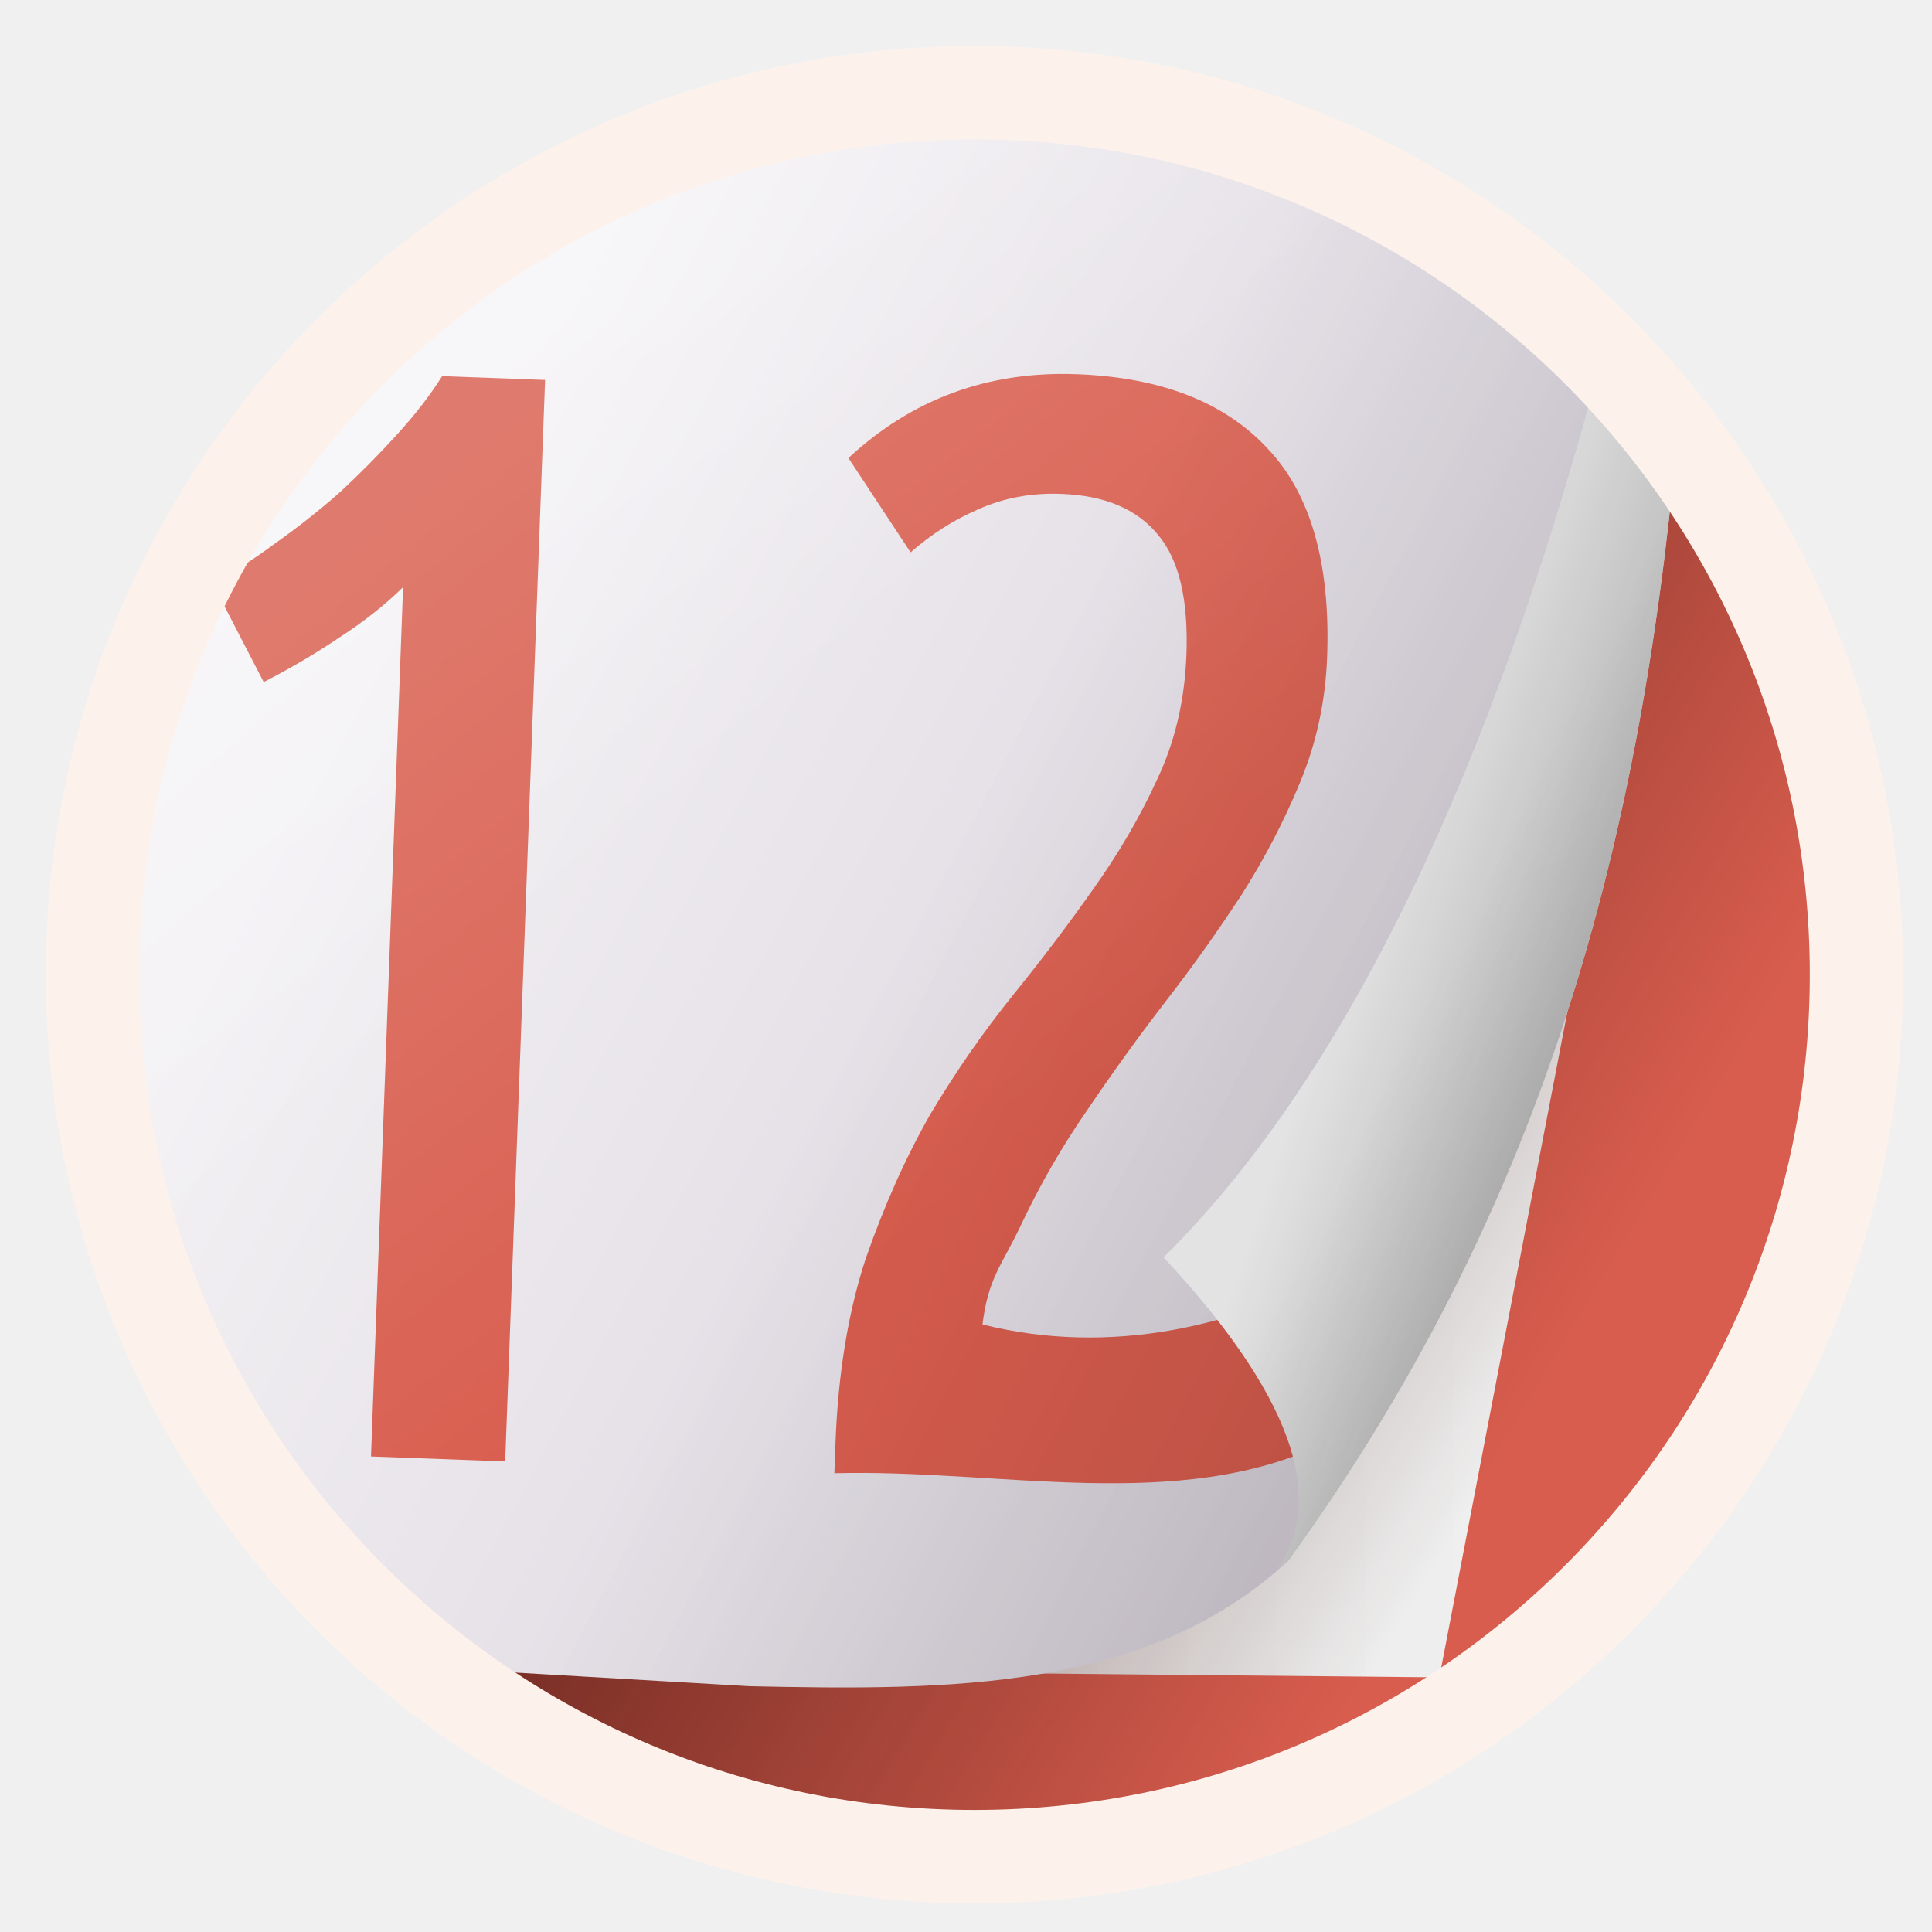
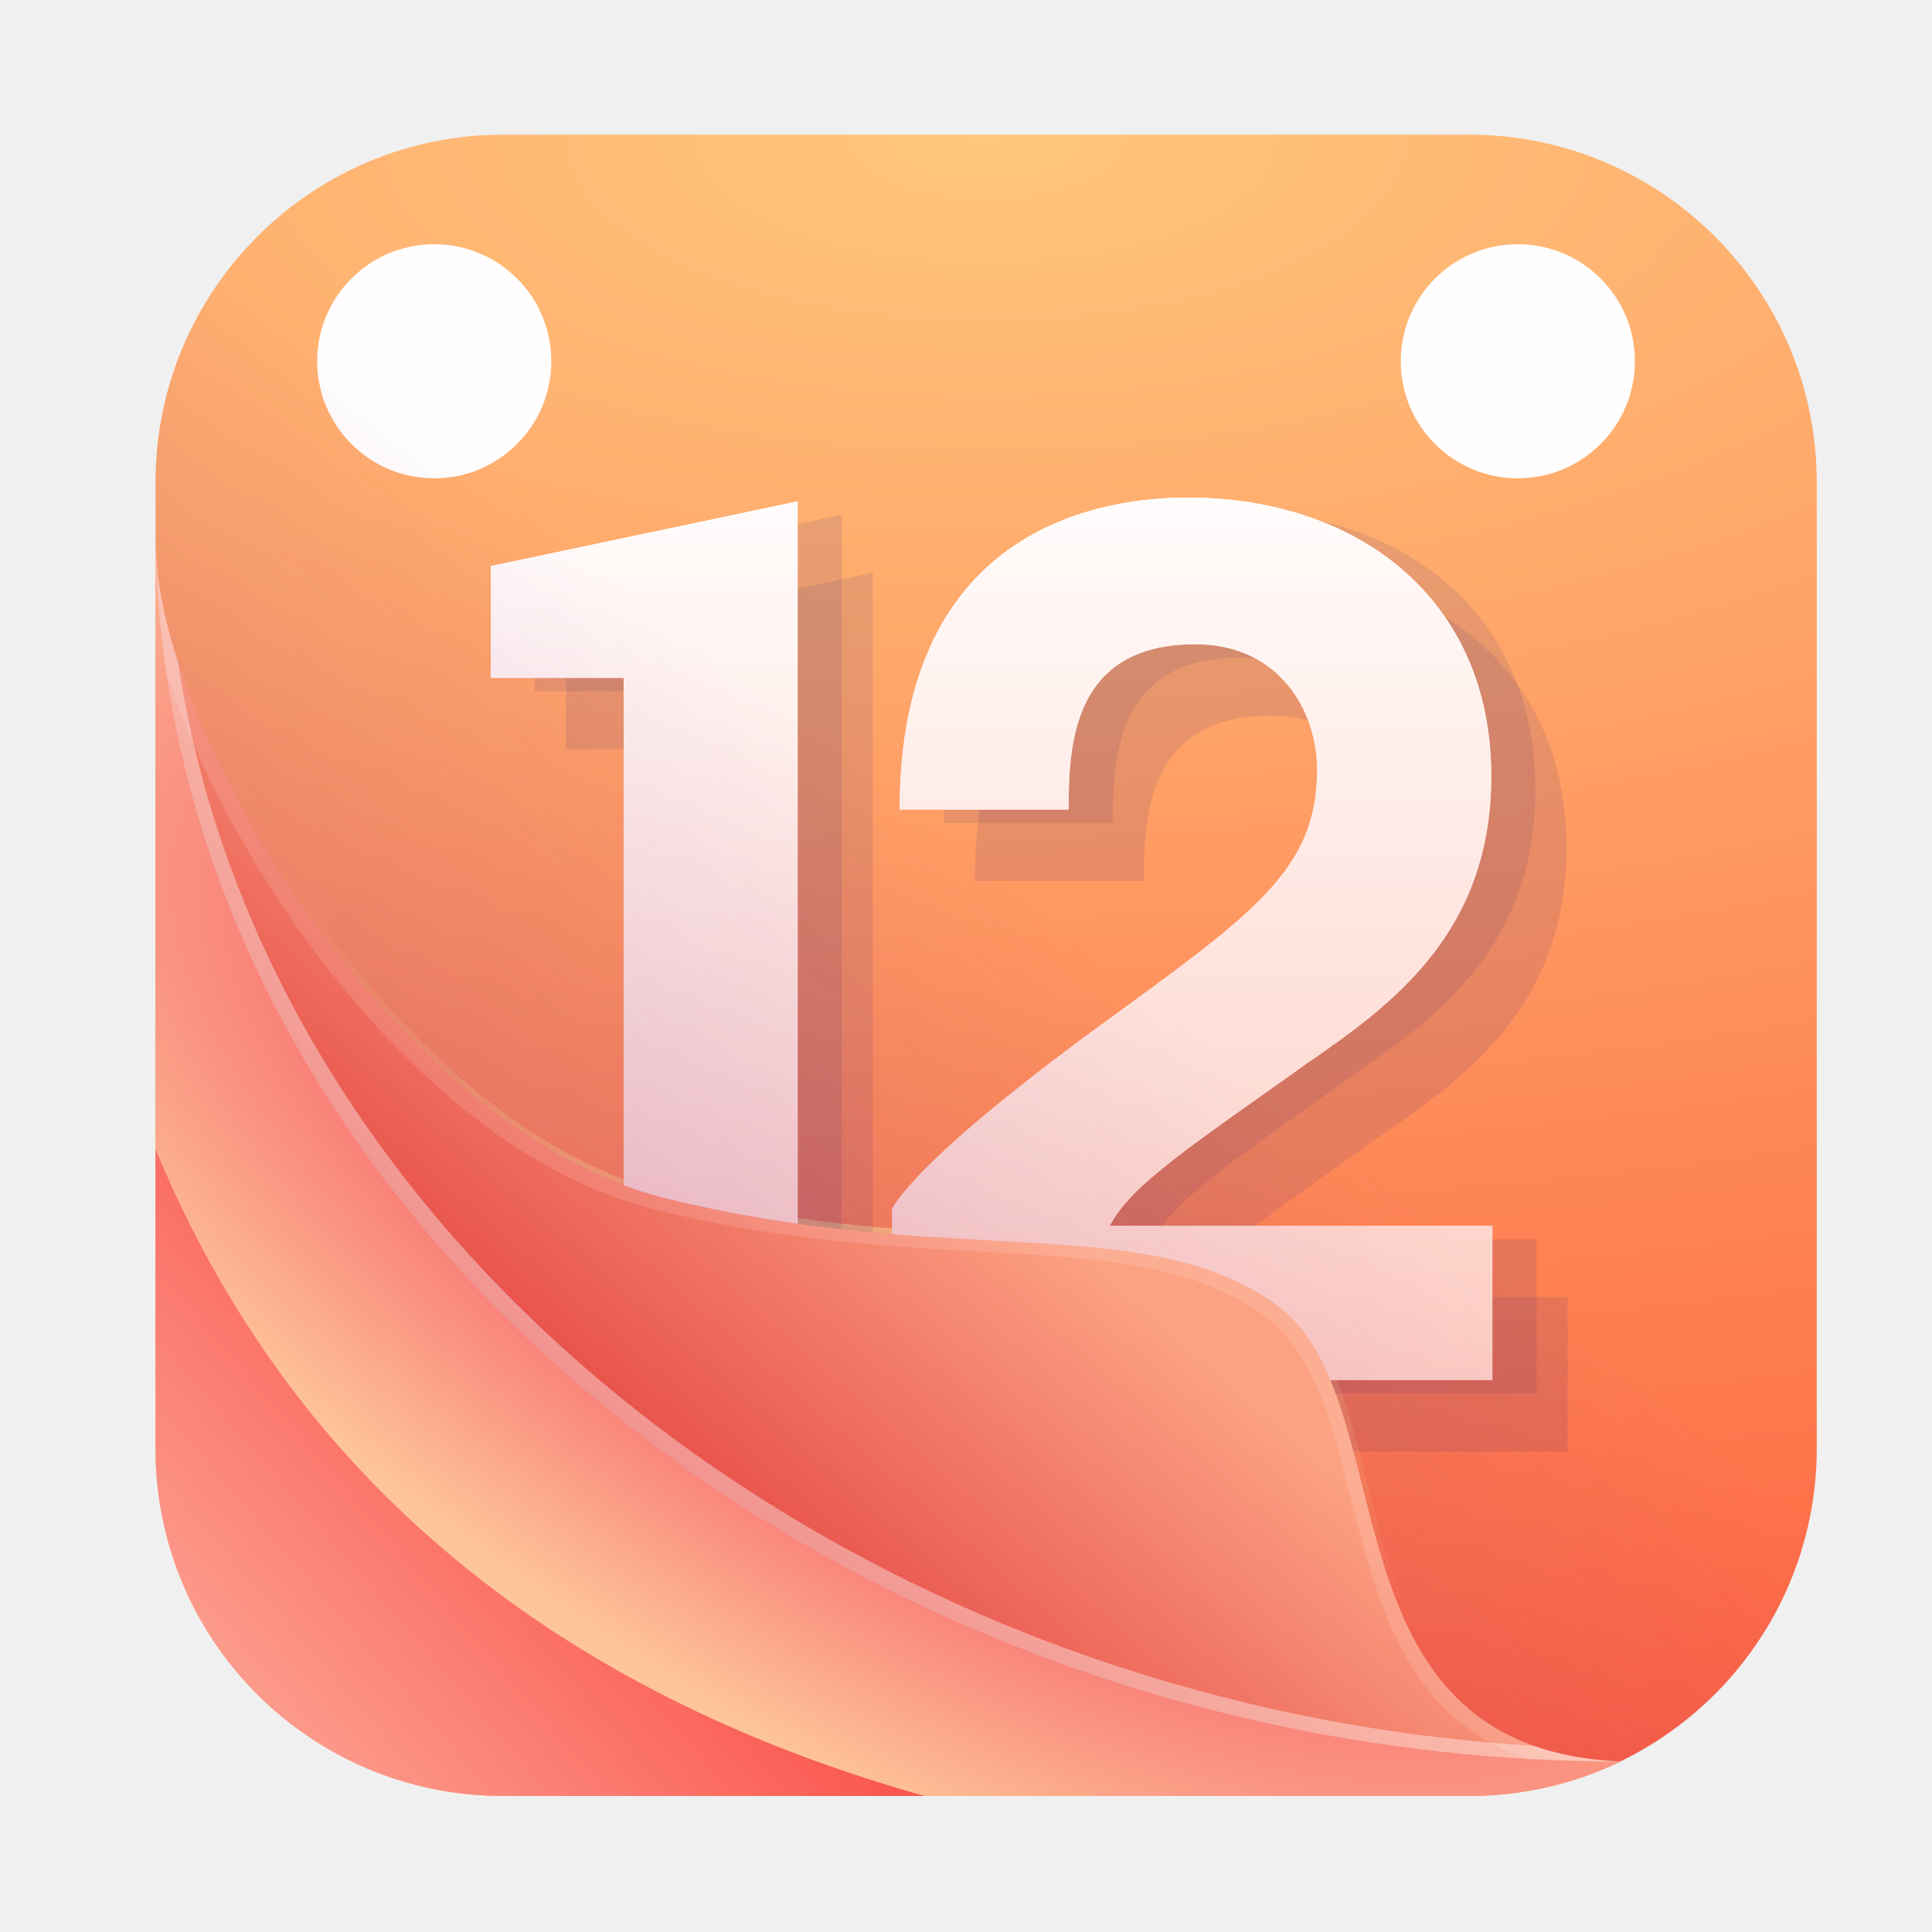
<svg xmlns="http://www.w3.org/2000/svg" xmlns:xlink="http://www.w3.org/1999/xlink" width="64" height="64" viewBox="0 0 16.933 16.933" version="1.1" id="svg8">
  <defs id="defs2">
-     <linearGradient id="linearGradient1229">
-       <stop id="stop1225" offset="0" style="stop-color:#e3e3e3;stop-opacity:1;" />
-       <stop id="stop1227" offset="1" style="stop-color:#f1f1f1;stop-opacity:1" />
+     <linearGradient id="linearGradient3036">
+       <stop style="stop-color:#ffbe78;stop-opacity:1;" offset="0" id="stop3032" />
+       <stop style="stop-color:#ffbe78;stop-opacity:0;" offset="1" id="stop3034" />
    </linearGradient>
-     <linearGradient id="linearGradient1175">
-       <stop style="stop-color:#d85d4e;stop-opacity:1;" offset="0" id="stop1171" />
-       <stop style="stop-color:#df7b6e;stop-opacity:1" offset="1" id="stop1173" />
+     <linearGradient id="linearGradient56464">
+       <stop style="stop-color:#72099a;stop-opacity:0.576" offset="0" id="stop56460" />
+       <stop style="stop-color:#72099a;stop-opacity:0;" offset="1" id="stop56462" />
    </linearGradient>
-     <linearGradient id="linearGradient1167">
-       <stop style="stop-color:#000000;stop-opacity:1;" offset="0" id="stop1163" />
-       <stop style="stop-color:#000000;stop-opacity:0;" offset="1" id="stop1165" />
+     <linearGradient id="linearGradient56004">
+       <stop style="stop-color:#6d148f;stop-opacity:1;" offset="0" id="stop56000" />
+       <stop style="stop-color:#6d148f;stop-opacity:0;" offset="1" id="stop56002" />
    </linearGradient>
-     <linearGradient id="linearGradient1157">
-       <stop style="stop-color:#000000;stop-opacity:1;" offset="0" id="stop1153" />
-       <stop style="stop-color:#000000;stop-opacity:0;" offset="1" id="stop1155" />
+     <linearGradient id="linearGradient23646">
+       <stop style="stop-color:#ffffff;stop-opacity:1;" offset="0" id="stop23642" />
+       <stop style="stop-color:#fd9278;stop-opacity:1" offset="1" id="stop23644" />
    </linearGradient>
-     <linearGradient id="linearGradient1147">
-       <stop style="stop-color:#e3e3e3;stop-opacity:1;" offset="0" id="stop1143" />
-       <stop style="stop-color:#cecece;stop-opacity:1" offset="1" id="stop1145" />
+     <linearGradient id="linearGradient17195">
+       <stop style="stop-color:#fa574f;stop-opacity:1" offset="0" id="stop17191" />
+       <stop style="stop-color:#fdb1a0;stop-opacity:1" offset="1" id="stop17193" />
    </linearGradient>
-     <linearGradient id="linearGradient1139">
-       <stop style="stop-color:#ffffff;stop-opacity:1;" offset="0" id="stop1135" />
-       <stop style="stop-color:#ffffff;stop-opacity:0;" offset="1" id="stop1137" />
+     <linearGradient id="linearGradient15418">
+       <stop style="stop-color:#e49588;stop-opacity:1" offset="0" id="stop15414" />
+       <stop style="stop-color:#f53655;stop-opacity:1;" offset="0.093" id="stop2471" />
+       <stop style="stop-color:#fdc498;stop-opacity:1;" offset="0.78" id="stop5028" />
+       <stop style="stop-color:#fecf9e;stop-opacity:1" offset="1" id="stop15416" />
    </linearGradient>
-     <linearGradient id="linearGradient1129">
-       <stop style="stop-color:#f3f1f4;stop-opacity:1;" offset="0" id="stop1125" />
-       <stop style="stop-color:#d8d1db;stop-opacity:1" offset="1" id="stop1127" />
+     <linearGradient id="linearGradient13872">
+       <stop style="stop-color:#dd272d;stop-opacity:1" offset="0" id="stop13868" />
+       <stop style="stop-color:#fca283;stop-opacity:1" offset="1" id="stop13870" />
    </linearGradient>
-     <linearGradient id="linearGradient1121">
-       <stop style="stop-color:#43140f;stop-opacity:1;" offset="0" id="stop1117" />
-       <stop style="stop-color:#43140f;stop-opacity:0;" offset="1" id="stop1119" />
+     <linearGradient id="linearGradient12676">
+       <stop style="stop-color:#ffc67d;stop-opacity:1" offset="0" id="stop12672" />
+       <stop style="stop-color:#fe5e3e;stop-opacity:1" offset="1" id="stop12674" />
    </linearGradient>
-     <linearGradient id="linearGradient3866">
-       <stop style="stop-color:#000000;stop-opacity:0.521" offset="0" id="stop3868" />
-       <stop style="stop-color:#2883c3;stop-opacity:0;" offset="1" id="stop3870" />
+     <linearGradient id="linearGradient842">
+       <stop style="stop-color:#ffffff;stop-opacity:1" offset="0" id="stop838" />
+       <stop style="stop-color:#e4e4e4;stop-opacity:1" offset="1" id="stop840" />
    </linearGradient>
-     <linearGradient id="linearGradient3874">
-       <stop style="stop-color:#000d0e;stop-opacity:0.841;" offset="0" id="stop3876" />
-       <stop style="stop-color:#000000;stop-opacity:0;" offset="1" id="stop3878" />
-     </linearGradient>
-     <linearGradient xlink:href="#linearGradient1121" id="linearGradient1123" x1="5.17" y1="286.27" x2="13.932" y2="291.55" gradientUnits="userSpaceOnUse" />
-     <linearGradient xlink:href="#linearGradient1129" id="linearGradient1131" x1="3.534" y1="285.214" x2="13.289" y2="290.445" gradientUnits="userSpaceOnUse" gradientTransform="matrix(3.779528,0,0,3.779528,0,-1058.52)" />
-     <linearGradient xlink:href="#linearGradient1139" id="linearGradient1141" x1="-1.593" y1="277.617" x2="6.415" y2="286.795" gradientUnits="userSpaceOnUse" gradientTransform="matrix(3.779528,0,0,3.779528,0,-1058.52)" />
-     <linearGradient xlink:href="#linearGradient1147" id="linearGradient1149" x1="12.703" y1="288.401" x2="14.331" y2="289.202" gradientUnits="userSpaceOnUse" gradientTransform="matrix(3.779528,0,0,3.779528,0,-1058.52)" />
-     <linearGradient xlink:href="#linearGradient1157" id="linearGradient1159" x1="22.075" y1="291.006" x2="12.076" y2="287.599" gradientUnits="userSpaceOnUse" gradientTransform="matrix(3.779528,0,0,3.779528,0,-1058.52)" />
-     <linearGradient xlink:href="#linearGradient1167" id="linearGradient1169" x1="23.904" y1="292.245" x2="9.622" y2="284.928" gradientUnits="userSpaceOnUse" gradientTransform="matrix(3.779528,0,0,3.779528,0,-1058.52)" />
-     <linearGradient xlink:href="#linearGradient1175" id="linearGradient1177" x1="20.397" y1="288.97" x2="15.222" y2="283.028" gradientUnits="userSpaceOnUse" />
-     <linearGradient xlink:href="#linearGradient1229" id="linearGradient1223" x1="3.774" y1="289.356" x2="14.697" y2="289.356" gradientUnits="userSpaceOnUse" />
+     <linearGradient xlink:href="#linearGradient842" id="linearGradient844" x1="9.757" y1="280.907" x2="9.309" y2="296.546" gradientUnits="userSpaceOnUse" />
+     <radialGradient xlink:href="#linearGradient12676" id="radialGradient12678" cx="25.927" cy="281.156" fx="25.927" fy="281.156" r="7.28" gradientUnits="userSpaceOnUse" gradientTransform="matrix(4.881885,0,0,2.102715,-117.9282,-309.9141)" />
+     <linearGradient xlink:href="#linearGradient13872" id="linearGradient13874" x1="89.13" y1="59.636" x2="103.703" y2="42.972" gradientUnits="userSpaceOnUse" gradientTransform="matrix(0.2645833,0,0,0.2645833,-17.28344,280.1875)" />
+     <linearGradient xlink:href="#linearGradient17195" id="linearGradient17197" x1="84.664" y1="46.794" x2="70.475" y2="59.034" gradientUnits="userSpaceOnUse" gradientTransform="matrix(0.2645833,0,0,0.2645833,-17.28344,280.1875)" />
+     <linearGradient xlink:href="#linearGradient23646" id="linearGradient23648" x1="21.585" y1="283.87" x2="21.585" y2="302.026" gradientUnits="userSpaceOnUse" />
+     <linearGradient xlink:href="#linearGradient56004" id="linearGradient56006" x1="24.897" y1="294.412" x2="27.097" y2="289.897" gradientUnits="userSpaceOnUse" />
+     <linearGradient xlink:href="#linearGradient23646" id="linearGradient56292" gradientUnits="userSpaceOnUse" x1="21.585" y1="283.87" x2="21.585" y2="302.026" gradientTransform="translate(-17.28344,0.120877)" />
+     <linearGradient xlink:href="#linearGradient56464" id="linearGradient56466" x1="-6.019" y1="82.825" x2="35.027" y2="30.493" gradientUnits="userSpaceOnUse" />
+     <radialGradient xlink:href="#linearGradient15418" id="radialGradient2405" gradientUnits="userSpaceOnUse" gradientTransform="matrix(0.4828897,0.3057414,-0.1205416,0.1903841,-29.99225,257.5537)" cx="87.407" cy="35.503" fx="87.407" fy="35.503" r="24.267" />
+     <radialGradient xlink:href="#linearGradient3036" id="radialGradient4672" gradientUnits="userSpaceOnUse" gradientTransform="matrix(1,0,0,0.8516855,0,43.06145)" cx="7.784" cy="290.339" fx="7.784" fy="290.339" r="6.421" />
  </defs>
  <g id="layer1" transform="translate(0,-280.0667)">
-     <circle style="opacity:1;fill:#d85d4e;fill-opacity:1;stroke:none;stroke-width:0.818;stroke-linecap:round;stroke-miterlimit:4;stroke-dasharray:none;stroke-dashoffset:0;stroke-opacity:1" id="path826" cx="8.541" cy="288.609" r="7.73" />
-     <path style="fill:url(#linearGradient1223);stroke:none;stroke-width:0.265px;stroke-linecap:butt;stroke-linejoin:miter;stroke-opacity:1;fill-opacity:1.0" d="m 3.774,294.683 8.841,0.085 2.082,-10.823" id="path1215" />
-     <circle r="7.73" cy="288.609" cx="8.541" id="circle1115" style="opacity:1;fill:url(#linearGradient1123);fill-opacity:1;stroke:none;stroke-width:0.818;stroke-linecap:round;stroke-miterlimit:4;stroke-dasharray:none;stroke-dashoffset:0;stroke-opacity:1" />
-     <path style="fill:url(#linearGradient1131);fill-opacity:1;stroke:none;stroke-width:1px;stroke-linecap:butt;stroke-linejoin:miter;stroke-opacity:1" d="M 32.281 3.07 A 29.215 29.215 0 0 0 3.066 32.285 A 29.215 29.215 0 0 0 14.266 55.242 L 24.828 55.857 C 31.454 56 38.021 56.012 42.67 51.705 C 50.898 40.345 54.271 28.606 55.547 14.656 A 29.215 29.215 0 0 0 32.281 3.07 z " transform="matrix(0.2645833,0,0,0.2645833,0,280.0667)" id="path1096" />
-     <path style="fill:url(#linearGradient1141);fill-opacity:1;stroke:none;stroke-width:1px;stroke-linecap:butt;stroke-linejoin:miter;stroke-opacity:1" d="M 32.281 3.07 A 29.215 29.215 0 0 0 3.066 32.285 A 29.215 29.215 0 0 0 14.266 55.242 L 24.828 55.857 C 31.454 56 38.021 56.012 42.67 51.705 C 50.898 40.345 54.271 28.606 55.547 14.656 A 29.215 29.215 0 0 0 32.281 3.07 z " transform="matrix(0.2645833,0,0,0.2645833,0,280.0667)" id="path1133" />
-     <g aria-label="12" transform="rotate(2.112568)" style="font-style:normal;font-variant:normal;font-weight:normal;font-stretch:normal;font-size:13.687px;line-height:1.25;font-family:'Ubuntu Condensed';-inkscape-font-specification:'Ubuntu Condensed, ';letter-spacing:0px;word-spacing:0px;fill:url(#linearGradient1177);fill-opacity:1;stroke:none;stroke-width:0.183" id="text1108">
-       <path d="m 12.375,284.917 q 0.26,-0.151 0.534,-0.37 0.287,-0.219 0.547,-0.465 0.26,-0.26 0.479,-0.52 0.233,-0.274 0.383,-0.534 h 0.903 v 9.485 h -1.177 v -7.624 q -0.233,0.246 -0.547,0.465 -0.301,0.219 -0.643,0.411 z" style="font-style:normal;font-variant:normal;font-weight:normal;font-stretch:normal;font-family:'Ubuntu Condensed';-inkscape-font-specification:'Ubuntu Condensed, ';fill:url(#linearGradient1177);fill-opacity:1;stroke-width:0.183" id="path1110" />
-       <path d="m 17.903,283.614 c 0.538,-0.538 1.195,-0.808 1.971,-0.808 0.739,0 1.305,0.196 1.697,0.589 0.392,0.383 0.589,0.985 0.589,1.807 0,0.383 -0.064,0.748 -0.192,1.095 -0.128,0.347 -0.287,0.684 -0.479,1.013 -0.192,0.319 -0.401,0.639 -0.63,0.958 -0.228,0.319 -0.447,0.648 -0.657,0.985 -0.21,0.328 -0.392,0.675 -0.547,1.04 -0.155,0.356 -0.261,0.456 -0.298,0.866 1.138,0.242 2.239,-0.075 3.069,-0.571 l -0.02,1.494 c -1.26,0.673 -2.849,0.336 -4.298,0.428 v -0.26 c 0,-0.611 0.068,-1.154 0.205,-1.629 0.146,-0.474 0.319,-0.903 0.52,-1.287 0.21,-0.383 0.438,-0.739 0.684,-1.068 0.246,-0.328 0.47,-0.648 0.671,-0.958 0.21,-0.319 0.383,-0.643 0.52,-0.972 0.146,-0.338 0.219,-0.707 0.219,-1.109 0,-0.484 -0.096,-0.83 -0.287,-1.04 -0.192,-0.219 -0.479,-0.328 -0.862,-0.328 -0.265,0 -0.506,0.055 -0.725,0.164 -0.21,0.1 -0.401,0.233 -0.575,0.397 z" style="font-style:normal;font-variant:normal;font-weight:normal;font-stretch:normal;font-family:'Ubuntu Condensed';-inkscape-font-specification:'Ubuntu Condensed, ';fill:url(#linearGradient1177);fill-opacity:1;stroke-width:0.183" id="path1112" />
+     <path id="circle872" style="opacity:1;fill:none;fill-opacity:1;stroke:url(#linearGradient844);stroke-width:0.818;stroke-linecap:round;stroke-miterlimit:4;stroke-dasharray:none;stroke-dashoffset:0;stroke-opacity:1" r="7.73" cy="288.609" cx="8.541" />
+     <rect style="fill:url(#radialGradient12678);fill-opacity:1;stroke-width:0.1;stroke-linecap:round;stroke-linejoin:round" id="rect980" width="14.56" height="14.56" x="1.363" y="281.247" rx="3.047" ry="3.047" />
+     <path id="rect1160" style="fill:url(#radialGradient2405);fill-opacity:1;stroke-width:0.1;stroke-linecap:round;stroke-linejoin:round;stroke:url(#radialGradient4672)" d="m 1.368,284.87 -0.005,0.007 v 7.883 c 0,1.688 1.359,3.047 3.047,3.047 h 8.466 c 0.476,0 0.927,-0.108 1.328,-0.301 -2.668,-0.113 -1.868,-3.171 -3.015,-4 -1.149,-0.83 -2.825,-0.317 -5.332,-0.93 -2.507,-0.612 -4.484,-4.22 -4.489,-5.706 z" />
+     <g id="g1446" style="opacity:0.609">
+       <g aria-label="12" id="g1262" style="font-size:10.892px;line-height:1.25;font-family:Couture;-inkscape-font-specification:Couture;fill:#000080;fill-opacity:0.081;stroke-width:0.054" transform="translate(0.386384,0.1171434)">
+         <path d="m 4.301,285.028 v 0.98 h 1.165 v 6.154 h 1.525 v -7.701 z" id="path1254" style="fill:#000080;fill-opacity:0.081" />
+         <path d="m 7.819,292.162 h 5.261 v -1.351 H 9.726 c 0.185,-0.359 0.708,-0.697 1.732,-1.427 0.762,-0.523 1.612,-1.155 1.612,-2.516 0,-1.558 -1.176,-2.44 -2.658,-2.44 -0.686,0 -2.527,0.207 -2.527,2.734 h 1.481 c 0,-0.566 0.033,-1.449 1.111,-1.449 0.73,0 1.067,0.577 1.067,1.1 0,0.882 -0.555,1.263 -1.95,2.276 -0.664,0.49 -1.514,1.155 -1.775,1.568 z" id="path1256" style="fill:#000080;fill-opacity:0.081" />
+         <path d="m 4.301,285.028 v 0.98 h 1.165 v 6.154 h 1.525 v -7.701 z" id="path1258" style="fill:#000080;fill-opacity:0.081" />
+         <path d="m 7.819,292.162 h 5.261 v -1.351 H 9.726 c 0.185,-0.359 0.708,-0.697 1.732,-1.427 0.762,-0.523 1.612,-1.155 1.612,-2.516 0,-1.558 -1.176,-2.44 -2.658,-2.44 -0.686,0 -2.527,0.207 -2.527,2.734 h 1.481 c 0,-0.566 0.033,-1.449 1.111,-1.449 0.73,0 1.067,0.577 1.067,1.1 0,0.882 -0.555,1.263 -1.95,2.276 -0.664,0.49 -1.514,1.155 -1.775,1.568 z" id="path1260" style="fill:#000080;fill-opacity:0.081" />
+       </g>
+       <g aria-label="12" id="g1434" style="font-size:10.892px;line-height:1.25;font-family:Couture;-inkscape-font-specification:Couture;fill:#000080;fill-opacity:0.081;stroke-width:0.054" transform="translate(0.6594134,0.6258853)">
+         <path d="m 4.301,285.028 v 0.98 h 1.165 v 6.154 h 1.525 v -7.701 z" id="path1426" style="fill:#000080;fill-opacity:0.081" />
+         <path d="m 7.819,292.162 h 5.261 v -1.351 H 9.726 c 0.185,-0.359 0.708,-0.697 1.732,-1.427 0.762,-0.523 1.612,-1.155 1.612,-2.516 0,-1.558 -1.176,-2.44 -2.658,-2.44 -0.686,0 -2.527,0.207 -2.527,2.734 h 1.481 c 0,-0.566 0.033,-1.449 1.111,-1.449 0.73,0 1.067,0.577 1.067,1.1 0,0.882 -0.555,1.263 -1.95,2.276 -0.664,0.49 -1.514,1.155 -1.775,1.568 z" id="path1428" style="fill:#000080;fill-opacity:0.081" />
+         <path d="m 4.301,285.028 v 0.98 h 1.165 v 6.154 h 1.525 v -7.701 z" id="path1430" style="fill:#000080;fill-opacity:0.081" />
+         <path d="m 7.819,292.162 h 5.261 v -1.351 H 9.726 c 0.185,-0.359 0.708,-0.697 1.732,-1.427 0.762,-0.523 1.612,-1.155 1.612,-2.516 0,-1.558 -1.176,-2.44 -2.658,-2.44 -0.686,0 -2.527,0.207 -2.527,2.734 h 1.481 c 0,-0.566 0.033,-1.449 1.111,-1.449 0.73,0 1.067,0.577 1.067,1.1 0,0.882 -0.555,1.263 -1.95,2.276 -0.664,0.49 -1.514,1.155 -1.775,1.568 z" id="path1432" style="fill:#000080;fill-opacity:0.081" />
+       </g>
    </g>
-     <path style="opacity:0.367;fill:url(#linearGradient1169);fill-opacity:1;stroke:none;stroke-width:1px;stroke-linecap:butt;stroke-linejoin:miter;stroke-opacity:1" d="M 32.281 3.07 A 29.215 29.215 0 0 0 3.066 32.285 A 29.215 29.215 0 0 0 14.266 55.242 L 24.828 55.857 C 31.454 56 38.021 56.012 42.67 51.705 C 50.898 40.345 54.271 28.606 55.547 14.656 A 29.215 29.215 0 0 0 32.281 3.07 z " transform="matrix(0.2645833,0,0,0.2645833,0,280.0667)" id="path1161" />
-     <path style="fill:url(#linearGradient1149);fill-opacity:1;stroke:none;stroke-width:1px;stroke-linecap:butt;stroke-linejoin:miter;stroke-opacity:1" d="M 53.078 11.779 C 49.989 23.49 45.354 34.922 38.543 41.65 C 43.198 46.648 43.831 49.924 42.252 52.057 C 42.391 51.938 42.534 51.829 42.67 51.703 C 50.898 40.343 54.266 28.602 55.541 14.65 A 29.215 29.215 0 0 0 53.078 11.779 z " transform="matrix(0.2645833,0,0,0.2645833,0,280.0667)" id="path1098" />
-     <path style="fill:url(#linearGradient1159);fill-opacity:1;stroke:none;stroke-width:1px;stroke-linecap:butt;stroke-linejoin:miter;stroke-opacity:1" d="M 53.078 11.779 C 49.989 23.49 45.354 34.922 38.543 41.65 C 43.198 46.648 43.831 49.924 42.252 52.057 C 42.391 51.938 42.534 51.829 42.67 51.703 C 50.898 40.343 54.266 28.602 55.541 14.65 A 29.215 29.215 0 0 0 53.078 11.779 z " transform="matrix(0.2645833,0,0,0.2645833,0,280.0667)" id="path1151" />
-     <circle r="7.73" cy="288.609" cx="8.541" id="circle872" style="opacity:1;fill:none;fill-opacity:1;stroke:#fdf2eb;stroke-width:0.818;stroke-linecap:round;stroke-miterlimit:4;stroke-dasharray:none;stroke-dashoffset:0;stroke-opacity:1" />
+     <g aria-label="12" id="text2468" style="font-size:10.892px;line-height:1.25;font-family:Couture;-inkscape-font-specification:Couture;fill:url(#linearGradient56292);stroke-width:0.054">
+       <path d="m 4.301,285.028 v 0.98 h 1.165 v 6.154 h 1.525 v -7.701 z" id="path1023" />
+       <path d="m 7.819,292.162 h 5.261 v -1.351 H 9.726 c 0.185,-0.359 0.708,-0.697 1.732,-1.427 0.762,-0.523 1.612,-1.155 1.612,-2.516 0,-1.558 -1.176,-2.44 -2.658,-2.44 -0.686,0 -2.527,0.207 -2.527,2.734 h 1.481 c 0,-0.566 0.033,-1.449 1.111,-1.449 0.73,0 1.067,0.577 1.067,1.1 0,0.882 -0.555,1.263 -1.95,2.276 -0.664,0.49 -1.514,1.155 -1.775,1.568 z" id="path1020" />
+       <path d="m 4.301,285.028 v 0.98 h 1.165 v 6.154 h 1.525 v -7.701 z" id="path1124" />
+       <path d="m 7.819,292.162 h 5.261 v -1.351 H 9.726 c 0.185,-0.359 0.708,-0.697 1.732,-1.427 0.762,-0.523 1.612,-1.155 1.612,-2.516 0,-1.558 -1.176,-2.44 -2.658,-2.44 -0.686,0 -2.527,0.207 -2.527,2.734 h 1.481 c 0,-0.566 0.033,-1.449 1.111,-1.449 0.73,0 1.067,0.577 1.067,1.1 0,0.882 -0.555,1.263 -1.95,2.276 -0.664,0.49 -1.514,1.155 -1.775,1.568 z" id="path1126" />
+     </g>
+     <path id="path1349" style="fill:url(#linearGradient13874);fill-opacity:1;stroke-width:0.1;stroke-linecap:round;stroke-linejoin:round" d="m 1.368,284.87 -0.005,0.007 c 0.148,5.923 6.123,10.628 12.841,10.628 -2.668,-0.113 -1.868,-3.171 -3.015,-4 -1.149,-0.83 -2.825,-0.317 -5.332,-0.93 -2.507,-0.612 -4.484,-4.22 -4.489,-5.706 z" />
+     <circle style="fill:#fffdfd;fill-opacity:1;stroke-width:0.1;stroke-linecap:round;stroke-linejoin:round" id="path11950" cx="3.806" cy="283.233" r="1.026" />
+     <circle style="fill:#fffdfd;fill-opacity:1;stroke-width:0.1;stroke-linecap:round;stroke-linejoin:round" id="circle12032" cx="13.303" cy="283.233" r="1.026" />
+     <path id="path12086" style="fill:url(#linearGradient17197);fill-opacity:1;stroke:none;stroke-width:0.265px;stroke-linecap:butt;stroke-linejoin:miter;stroke-opacity:1" d="m 1.363,290.139 v 2.621 c 0,1.688 1.359,3.047 3.047,3.047 H 8.1 C 5.157,294.978 2.655,293.258 1.363,290.139 Z" />
+     <path id="path29037" style="fill:#ffffff;fill-opacity:0.128;stroke-width:0.1;stroke-linecap:round;stroke-linejoin:round" d="m 1.368,284.87 -0.005,0.007 c 0.009,0.365 0.041,0.726 0.093,1.081 0.552,1.708 2.248,4.213 4.298,4.714 2.507,0.612 4.183,0.1 5.332,0.93 1.029,0.744 0.492,3.282 2.298,3.877 0.272,0.015 0.545,0.026 0.82,0.026 -2.668,-0.113 -1.868,-3.171 -3.015,-4 -1.149,-0.83 -2.825,-0.317 -5.332,-0.93 -2.507,-0.612 -4.484,-4.22 -4.489,-5.706 z" />
+     <path id="rect56343" style="fill:url(#linearGradient56466);fill-opacity:1;stroke-width:0.378;stroke-linecap:round;stroke-linejoin:round" d="M 16.668 4.459 C 10.288 4.459 5.152 9.595 5.152 15.975 L 5.152 18.182 L 5.172 18.156 C 5.188 23.772 12.662 37.406 22.137 39.721 C 31.611 42.036 37.947 40.098 42.289 43.234 C 46.625 46.366 43.604 57.925 53.684 58.352 C 53.684 58.352 53.685 58.352 53.686 58.352 C 57.538 56.493 60.184 52.553 60.184 47.975 L 60.184 15.975 C 60.184 9.595 55.048 4.459 48.668 4.459 L 16.668 4.459 z " transform="matrix(0.2645833,0,0,0.2645833,0,280.0667)" />
+     <path id="path3116" style="fill:#ffffff;fill-opacity:0.383;stroke-width:0.378;stroke-linecap:round;stroke-linejoin:round" d="M 5.172 18.156 L 5.152 18.182 C 5.713 40.569 28.296 58.352 53.686 58.352 C 52.572 58.305 51.618 58.122 50.797 57.83 C 28.351 56.48 8.811 41.378 5.898 21.932 C 5.429 20.485 5.175 19.184 5.172 18.156 z " transform="matrix(0.2645833,0,0,0.2645833,0,280.0667)" />
  </g>
</svg>
